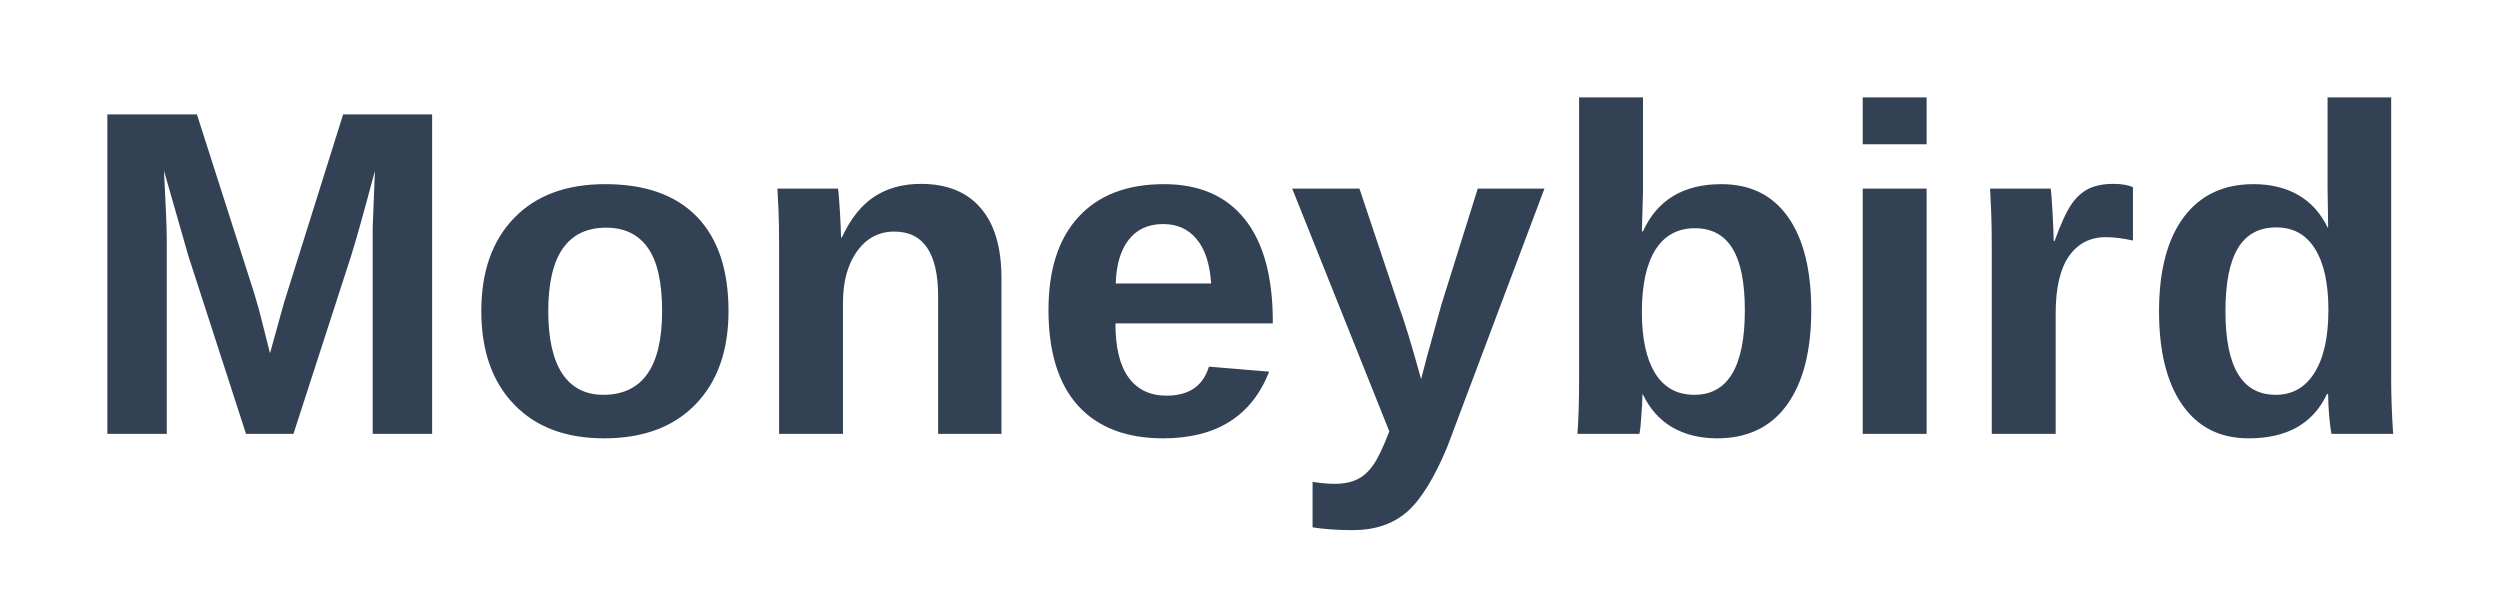
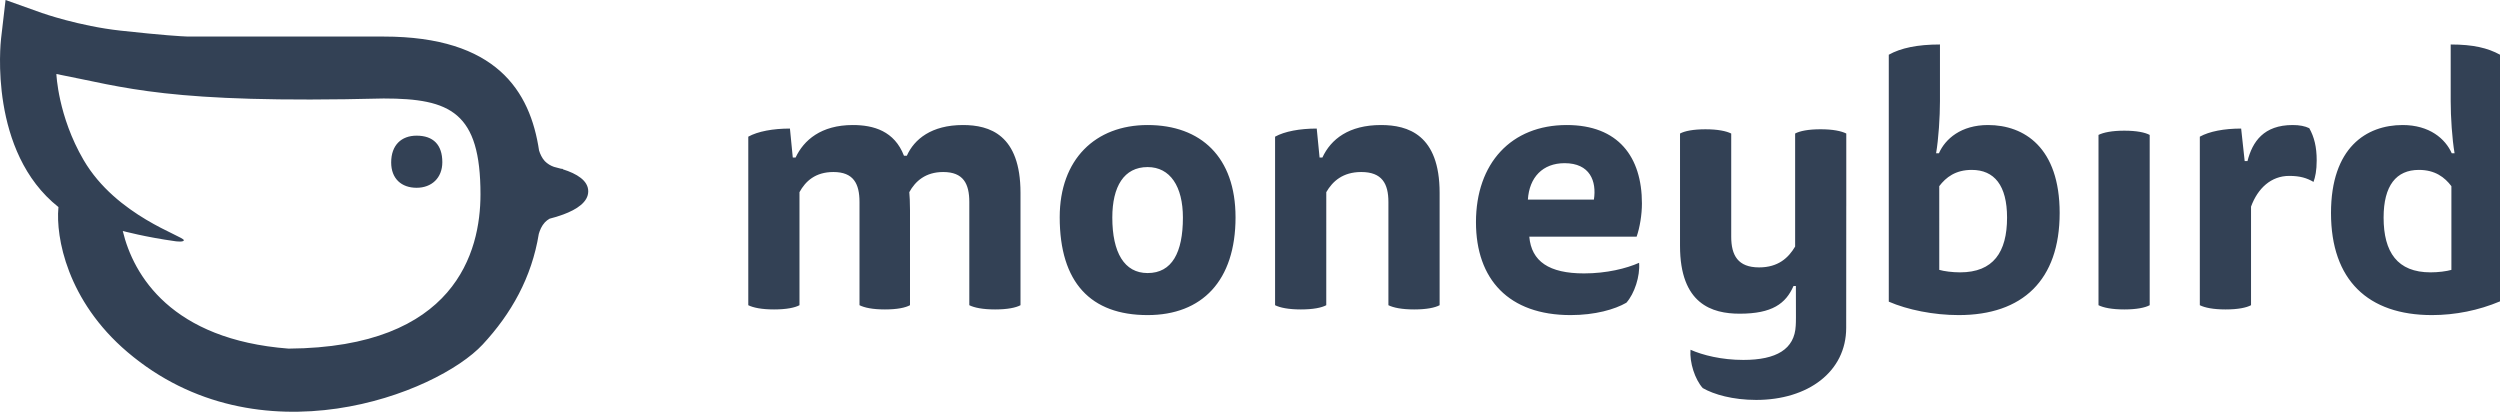
- <svg xmlns="http://www.w3.org/2000/svg" width="140" height="34" viewBox="0 0 140 34">
-   <text x="70.0" y="24.3" text-anchor="middle" font-family="Arial, Helvetica, sans-serif" font-size="26" font-weight="700" fill="#334155">Moneybird</text>
+ <svg xmlns="http://www.w3.org/2000/svg" width="170" height="28">
+   <g fill="#334155" fill-rule="evenodd">
+     <path d="M19.623 23.706c-7.965-.612-10.553-4.979-11.275-8 0 0 1.557.421 3.592.7.006 0 .55.076.561-.069.021-.279-4.586-1.634-6.818-5.459C3.94 7.893 3.834 5.032 3.834 5.032c4.674.902 7.547 2.032 22.254 1.665 4.554 0 6.585.942 6.585 6.52 0 3.896-1.704 10.413-13.05 10.489M40 13.009c0-.73-.774-1.198-1.731-1.499l.019-.02s-.057-.004-.148-.019a9 9 0 0 0-.47-.124 1.6 1.6 0 0 1-.62-.387c-.2-.216-.32-.49-.394-.726-.607-4.046-2.902-7.748-10.568-7.748H12.772c-.45-.015-1.674-.086-4.574-.403C5.387 1.776 2.871.89 2.848.882L.378 0 .073 2.62c-.037.319-.837 7.71 3.902 11.461l-.004.043c-.182 1.985.577 6.314 4.694 9.815 8.925 7.59 21.054 2.826 24.157-.513 1.942-2.09 3.335-4.558 3.816-7.52.07-.247.195-.55.412-.785.094-.102.206-.183.322-.25a9 9 0 0 0 .915-.281h.001c.948-.35 1.712-.856 1.712-1.581M28.33 9.225c-1.034 0-1.73.64-1.73 1.822 0 1.1.696 1.722 1.73 1.722 1.013 0 1.748-.661 1.748-1.742 0-1.182-.616-1.802-1.749-1.802M54.365 20.754c-.312.168-.889.288-1.73.288-.84 0-1.416-.12-1.752-.288V9.294c.649-.36 1.68-.552 2.833-.552l.193 1.97h.192c.552-1.177 1.728-2.21 3.89-2.21 1.416 0 2.832.408 3.48 2.09h.193c.504-1.13 1.68-2.09 3.817-2.09 1.8 0 3.913.649 3.913 4.612v7.64c-.312.168-.888.288-1.728.288s-1.417-.12-1.753-.288v-7.015c0-1.25-.408-2.042-1.776-2.042-1.201 0-1.897.625-2.305 1.37.024.216.048.72.048 1.224v6.463c-.312.168-.865.288-1.705.288s-1.393-.12-1.729-.288v-7.015c0-1.25-.408-2.042-1.776-2.042-1.225 0-1.897.625-2.305 1.37zm23.673-2.186c1.657 0 2.4-1.394 2.4-3.772 0-2.114-.863-3.435-2.4-3.435-1.609 0-2.401 1.321-2.401 3.435 0 2.378.816 3.772 2.4 3.772m5.98-3.796c0 4.324-2.282 6.654-5.98 6.654-3.865 0-5.977-2.21-5.977-6.654 0-3.94 2.425-6.27 5.978-6.27 3.626 0 5.978 2.186 5.978 6.27m6.17 5.982c-.311.168-.888.288-1.728.288s-1.417-.12-1.753-.288V9.294c.649-.36 1.68-.552 2.833-.552l.193 1.97h.192c.576-1.25 1.8-2.21 3.985-2.21 1.825 0 3.986.649 3.986 4.612v7.64c-.312.168-.888.288-1.729.288-.84 0-1.416-.12-1.753-.288v-7.015c0-1.25-.432-2.042-1.848-2.042-1.249 0-1.945.625-2.377 1.37zm18.2-7.183c.192-1.25-.265-2.475-1.993-2.475-1.489 0-2.401.961-2.497 2.475zm-4.394 2.522c.144 1.682 1.344 2.499 3.721 2.499 1.537 0 2.881-.337 3.746-.721.072.913-.312 2.09-.865 2.714-.792.457-2.136.841-3.793.841-4.202 0-6.435-2.426-6.435-6.318 0-4.012 2.401-6.606 6.171-6.606 3.505 0 5.114 2.162 5.114 5.333 0 .769-.144 1.634-.36 2.258zm27.878 2.258c.336.096.888.169 1.417.169 2.256 0 3.193-1.37 3.193-3.724 0-2.186-.864-3.243-2.401-3.243-1.105 0-1.753.504-2.21 1.105zm-.024-7.927c.432-.985 1.513-1.922 3.337-1.922 2.473 0 4.874 1.537 4.874 5.982 0 4.564-2.52 6.942-6.867 6.942-1.704 0-3.481-.36-4.753-.913V3.721c.816-.456 1.944-.696 3.48-.696v3.867c0 1.058-.095 2.547-.263 3.532zm10.852-1.25c.336-.167.912-.288 1.753-.288s1.416.12 1.728.289v11.579c-.312.168-.888.288-1.728.288s-1.417-.12-1.753-.288zm13.205-.672c.456 0 .84.072 1.128.216.337.6.504 1.273.504 2.186 0 .697-.095 1.13-.216 1.466-.456-.265-.912-.409-1.656-.409-1.225 0-2.137.841-2.593 2.09v6.703c-.312.168-.889.288-1.729.288s-1.417-.12-1.753-.288V9.294c.648-.36 1.657-.552 2.81-.552l.24 2.21h.192c.336-1.32 1.104-2.45 3.073-2.45m-32.106.288c-.84 0-1.416.12-1.728.289v7.687c-.456.769-1.153 1.417-2.45 1.417-1.44 0-1.896-.817-1.896-2.09V9.08c-.336-.168-.913-.289-1.753-.289s-1.416.12-1.729.289v7.639c0 3.964 2.185 4.612 4.058 4.612 2.21 0 3.133-.684 3.661-1.885h.16c.005 2.423.01 2.31-.01 2.7-.077 1.598-1.314 2.329-3.562 2.329-1.474 0-2.764-.323-3.594-.692-.069.876.3 2.005.83 2.605.76.438 2.05.807 3.64.807 3.523 0 6.117-1.922 6.117-4.9l.005-8.272.001-.001V9.079c-.336-.168-.91-.289-1.75-.289m42.898 3.868c-.456-.6-1.105-1.105-2.21-1.105-1.536 0-2.4 1.057-2.4 3.243 0 2.354.937 3.724 3.193 3.724.528 0 1.08-.072 1.417-.168zm.216-2.234c-.168-.985-.264-2.474-.264-3.531V3.025c1.536 0 2.517.238 3.353.694v16.774a12 12 0 0 1-4.625.933c-4.347 0-6.867-2.378-6.867-6.942 0-4.445 2.4-5.982 4.873-5.982 1.825 0 2.906.937 3.338 1.922z" />
+   </g>
</svg>
